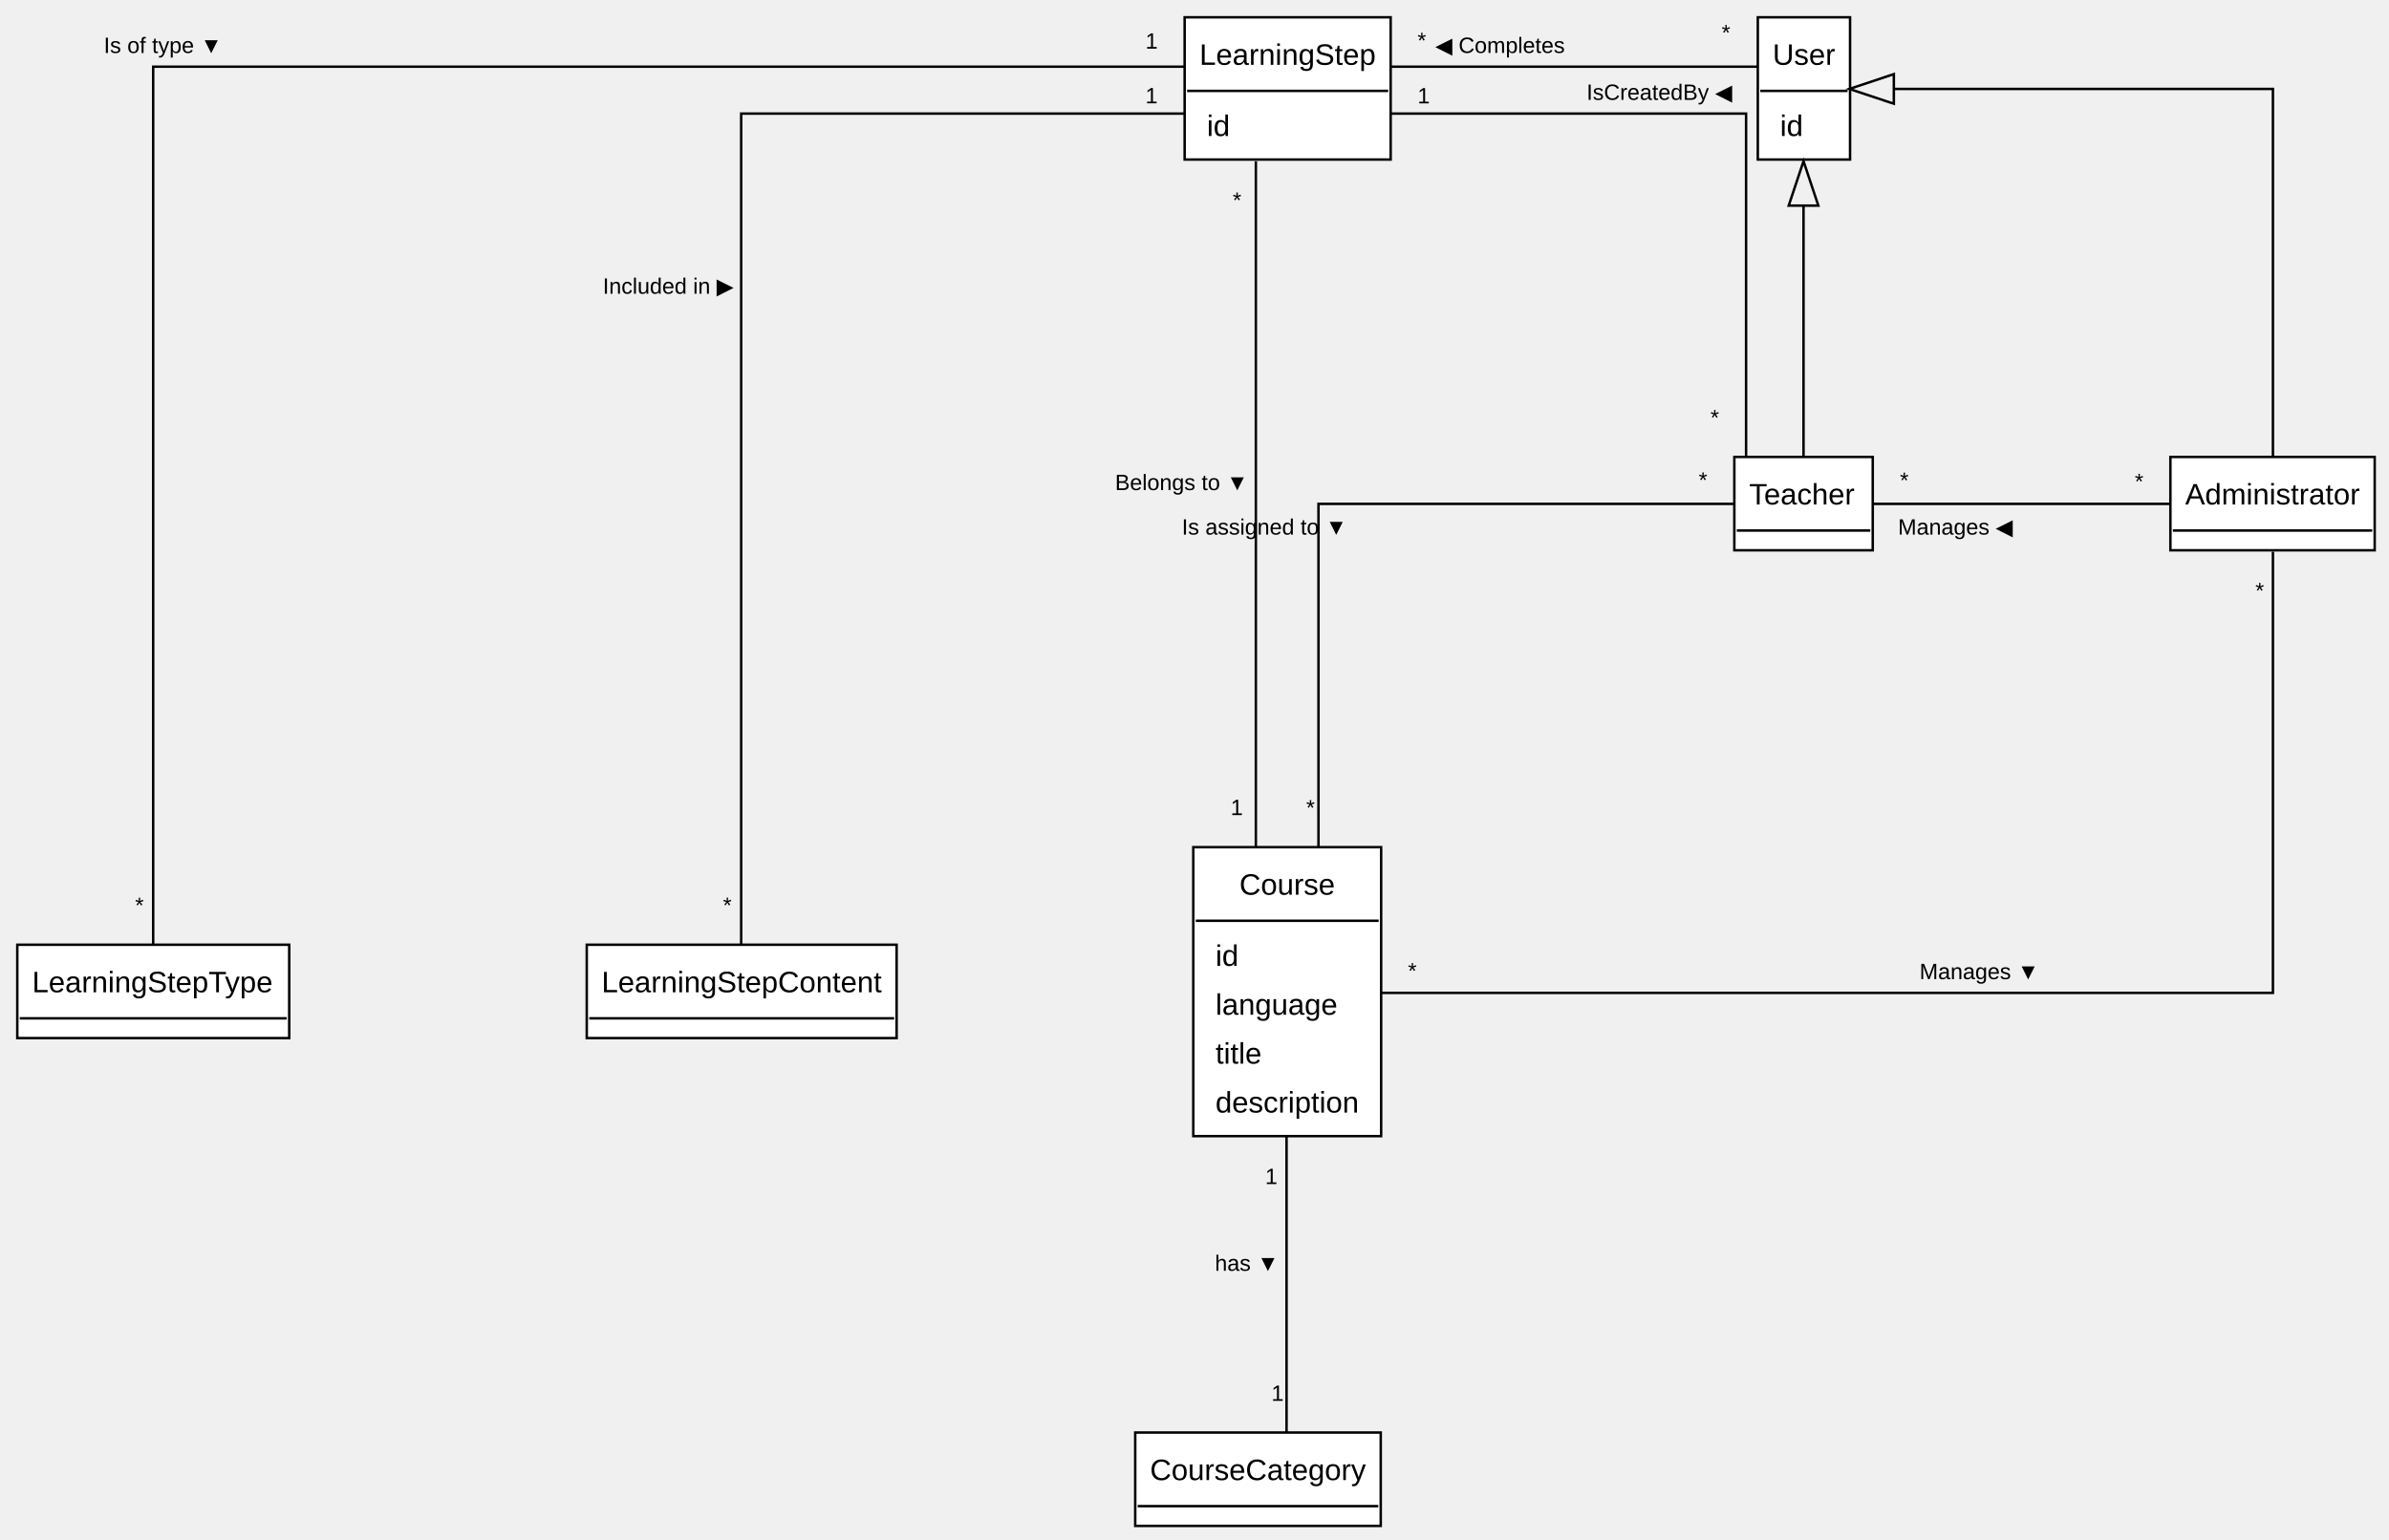
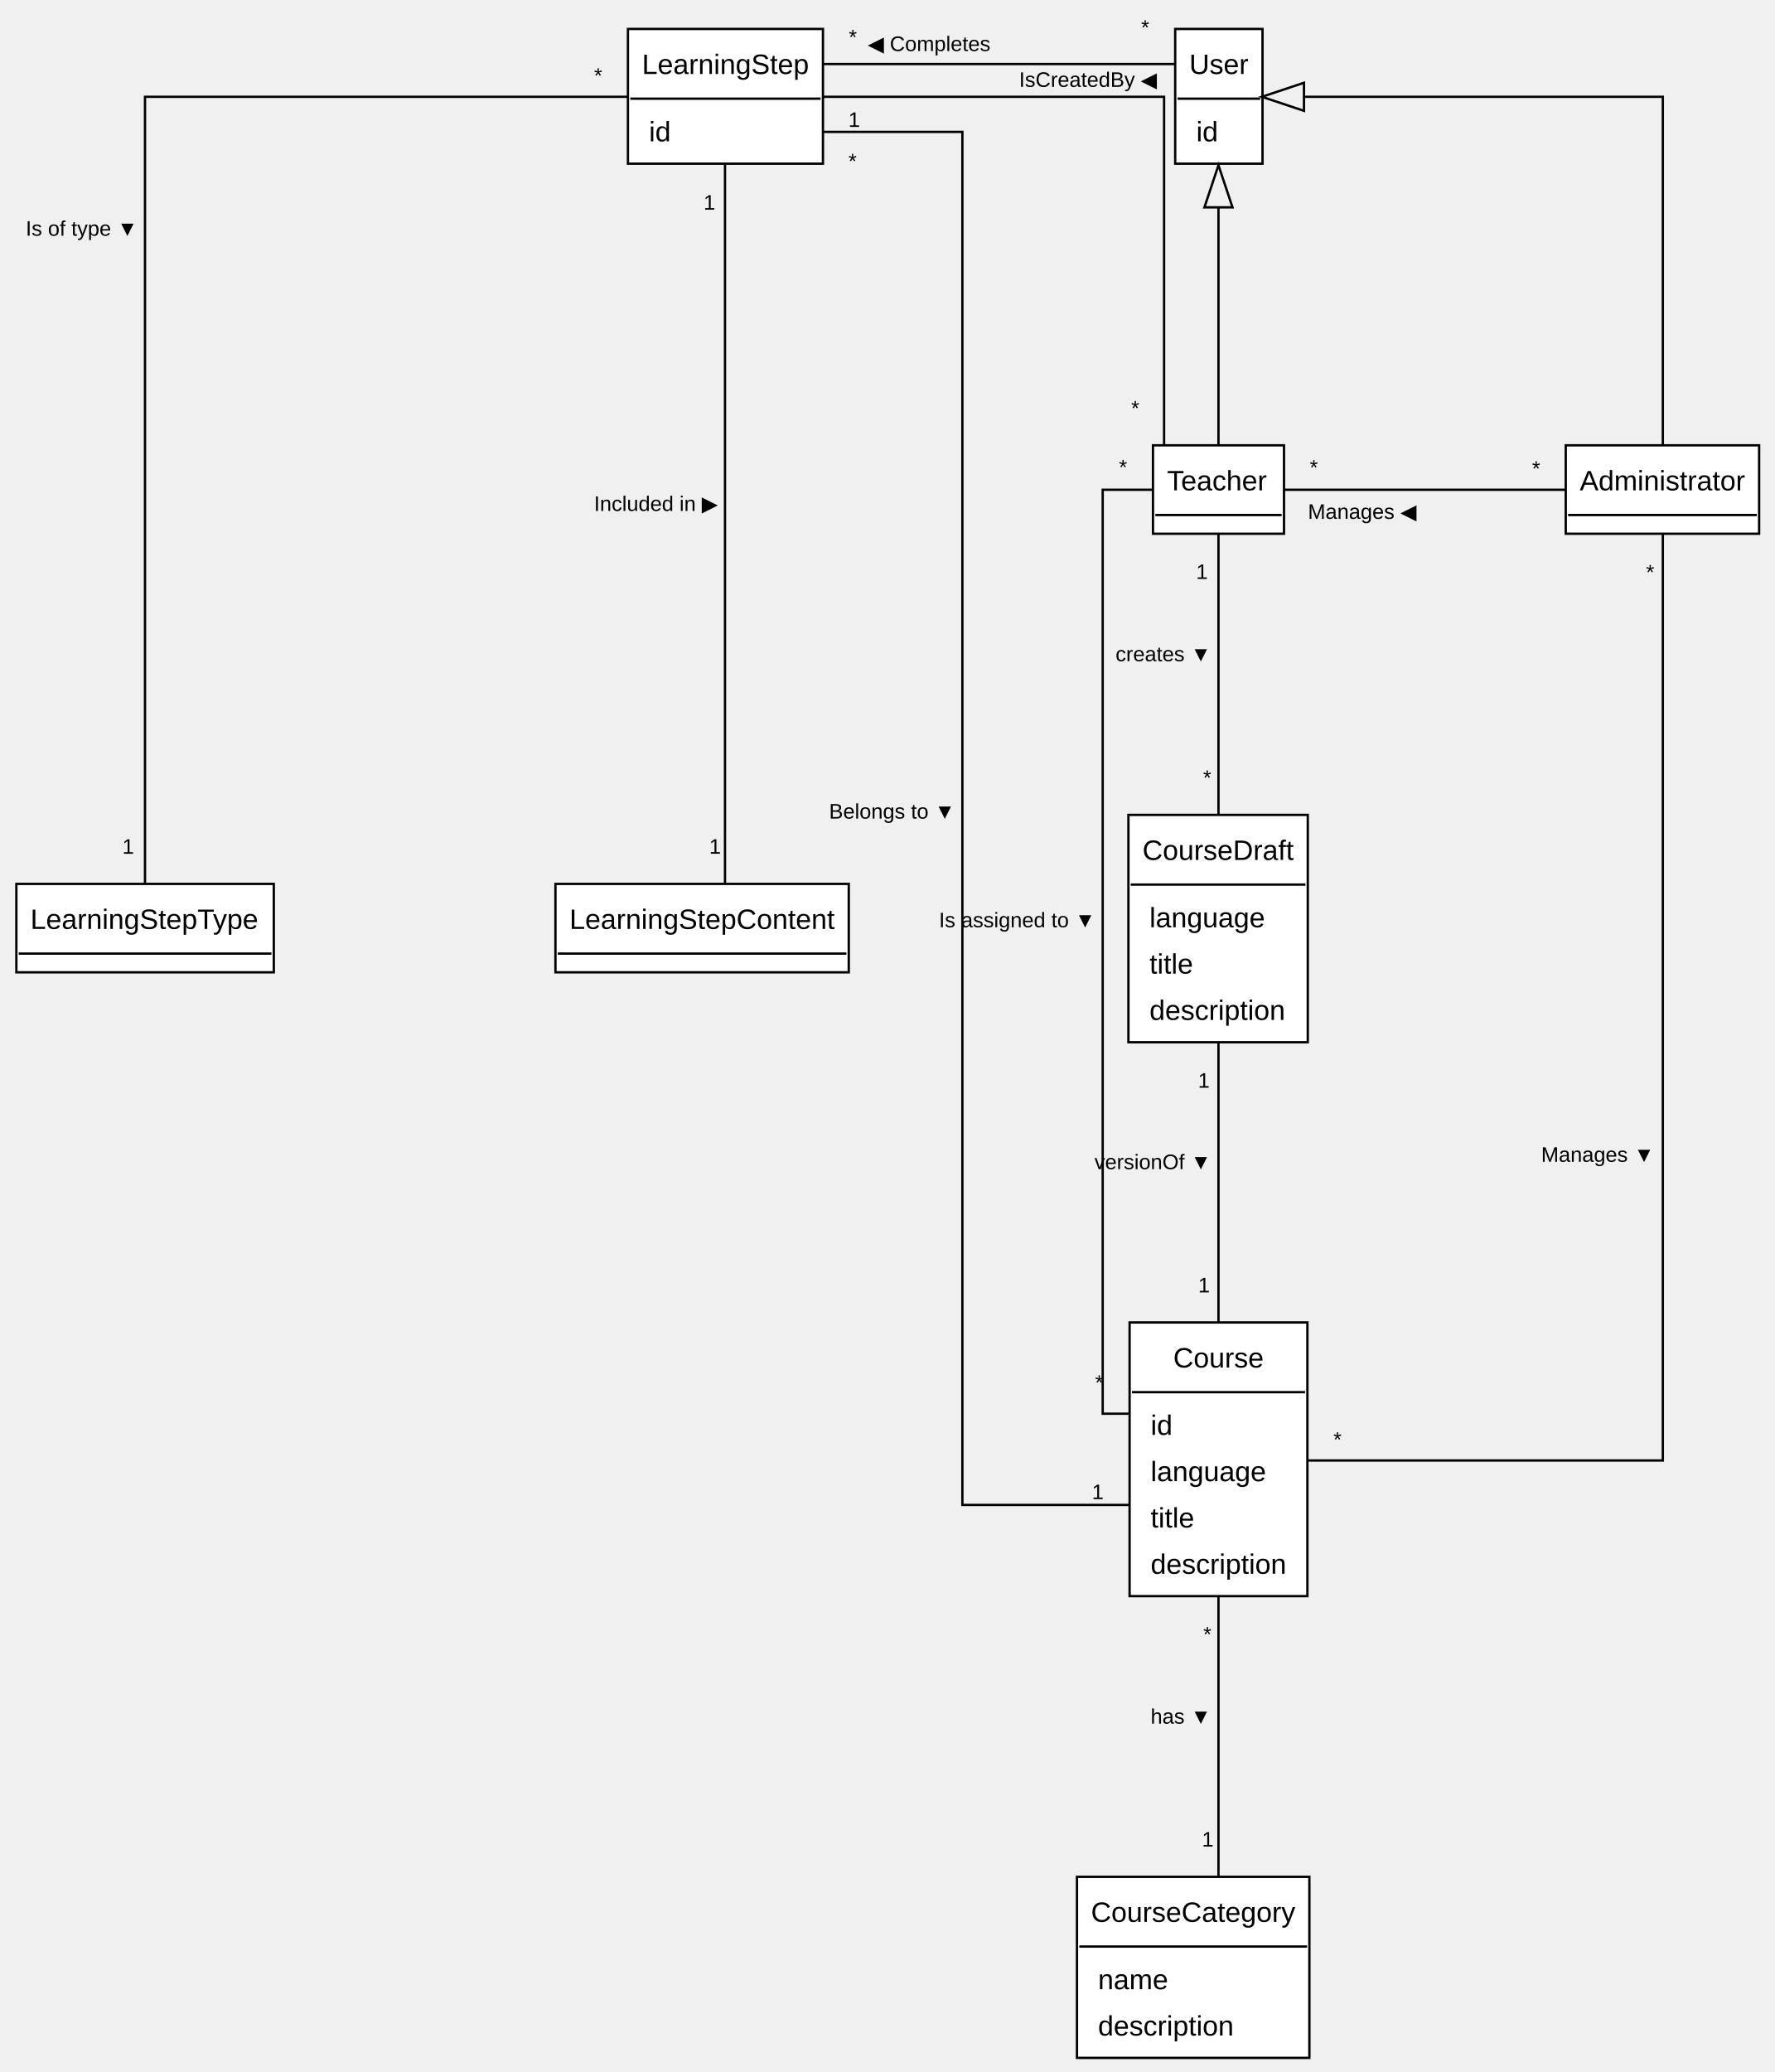
- <svg xmlns="http://www.w3.org/2000/svg" contentStyleType="text/css" data-diagram-type="CLASS" height="357.5px" preserveAspectRatio="none" style="width:554px;height:357px;background:#FFFFFF;" version="1.1" viewBox="0 0 554 357" width="554.583px" zoomAndPan="magnify">
+ <svg xmlns="http://www.w3.org/2000/svg" contentStyleType="text/css" data-diagram-type="CLASS" height="2030.417px" preserveAspectRatio="none" style="width:1739px;height:2030px;background:#FFFFFF;" version="1.1" viewBox="0 0 1739 2030" width="1739.375px" zoomAndPan="magnify">
  <defs />
  <g>
    <g class="entity" data-entity="User" data-source-line="10" data-uid="ent0002" id="entity_User">
-       <rect fill="#FFFFFF" height="32.999" style="stroke:#000000;stroke-width:0.573;" width="21.39" x="407.63" y="4.01" />
-       <text fill="#000000" font-family="Arial" font-size="6.875" lengthAdjust="spacing" textLength="14.515" x="411.068" y="15.042">User</text>
-       <line style="stroke:#000000;stroke-width:0.573;" x1="408.203" x2="428.448" y1="21.083" y2="21.083" />
-       <text fill="#000000" font-family="Arial" font-size="6.875" lengthAdjust="spacing" textLength="5.351" x="412.786" y="31.542">id</text>
+       <rect fill="#FFFFFF" height="131.995" style="stroke:#000000;stroke-width:2.292;" width="85.561" x="1151.562" y="28.373" />
+       <text fill="#000000" font-family="Arial" font-size="27.5" lengthAdjust="spacing" textLength="58.062" x="1165.312" y="72.501">User</text>
+       <line style="stroke:#000000;stroke-width:2.292;" x1="1153.854" x2="1234.832" y1="96.662" y2="96.662" />
+       <text fill="#000000" font-family="Arial" font-size="27.5" lengthAdjust="spacing" textLength="21.404" x="1172.188" y="138.499">id</text>
    </g>
    <g class="entity" data-entity="Teacher" data-source-line="11" data-uid="ent0003" id="entity_Teacher">
-       <rect fill="#FFFFFF" height="21.656" style="stroke:#000000;stroke-width:0.573;" width="32.096" x="402.188" y="105.99" />
-       <text fill="#000000" font-family="Arial" font-size="6.875" lengthAdjust="spacing" textLength="25.221" x="405.625" y="117.022">Teacher</text>
-       <line style="stroke:#000000;stroke-width:0.573;" x1="402.76" x2="433.71" y1="123.062" y2="123.062" />
+       <rect fill="#FFFFFF" height="86.622" style="stroke:#000000;stroke-width:2.292;" width="128.383" x="1129.792" y="436.29" />
+       <text fill="#000000" font-family="Arial" font-size="27.5" lengthAdjust="spacing" textLength="100.883" x="1143.542" y="480.418">Teacher</text>
+       <line style="stroke:#000000;stroke-width:2.292;" x1="1132.083" x2="1255.883" y1="504.579" y2="504.579" />
    </g>
    <g class="entity" data-entity="Administrator" data-source-line="12" data-uid="ent0004" id="entity_Administrator">
-       <rect fill="#FFFFFF" height="21.656" style="stroke:#000000;stroke-width:0.573;" width="47.373" x="503.307" y="105.99" />
-       <text fill="#000000" font-family="Arial" font-size="6.875" lengthAdjust="spacing" textLength="40.498" x="506.745" y="117.022">Administrator</text>
-       <line style="stroke:#000000;stroke-width:0.573;" x1="503.88" x2="550.107" y1="123.062" y2="123.062" />
+       <rect fill="#FFFFFF" height="86.622" style="stroke:#000000;stroke-width:2.292;" width="189.492" x="1534.271" y="436.29" />
+       <text fill="#000000" font-family="Arial" font-size="27.5" lengthAdjust="spacing" textLength="161.992" x="1548.021" y="480.418">Administrator</text>
+       <line style="stroke:#000000;stroke-width:2.292;" x1="1536.562" x2="1721.471" y1="504.579" y2="504.579" />
    </g>
    <g class="entity" data-entity="Course" data-source-line="21" data-uid="ent0005" id="entity_Course">
-       <rect fill="#FFFFFF" height="67.028" style="stroke:#000000;stroke-width:0.573;" width="43.56" x="276.719" y="196.51" />
-       <text fill="#000000" font-family="Arial" font-size="6.875" lengthAdjust="spacing" textLength="22.163" x="287.417" y="207.542">Course</text>
-       <line style="stroke:#000000;stroke-width:0.573;" x1="277.292" x2="319.705" y1="213.583" y2="213.583" />
-       <text fill="#000000" font-family="Arial" font-size="6.875" lengthAdjust="spacing" textLength="5.351" x="281.875" y="224.042">id</text>
-       <text fill="#000000" font-family="Arial" font-size="6.875" lengthAdjust="spacing" textLength="28.292" x="281.875" y="235.385">language</text>
-       <text fill="#000000" font-family="Arial" font-size="6.875" lengthAdjust="spacing" textLength="10.698" x="281.875" y="246.728">title</text>
-       <text fill="#000000" font-family="Arial" font-size="6.875" lengthAdjust="spacing" textLength="33.247" x="281.875" y="258.071">description</text>
+       <rect fill="#FFFFFF" height="268.112" style="stroke:#000000;stroke-width:2.292;" width="174.238" x="1106.875" y="1295.665" />
+       <text fill="#000000" font-family="Arial" font-size="27.5" lengthAdjust="spacing" textLength="88.65" x="1149.669" y="1339.793">Course</text>
+       <line style="stroke:#000000;stroke-width:2.292;" x1="1109.167" x2="1278.822" y1="1363.954" y2="1363.954" />
+       <text fill="#000000" font-family="Arial" font-size="27.5" lengthAdjust="spacing" textLength="21.404" x="1127.5" y="1405.791">id</text>
+       <text fill="#000000" font-family="Arial" font-size="27.5" lengthAdjust="spacing" textLength="113.169" x="1127.5" y="1451.163">language</text>
+       <text fill="#000000" font-family="Arial" font-size="27.5" lengthAdjust="spacing" textLength="42.794" x="1127.5" y="1496.535">title</text>
+       <text fill="#000000" font-family="Arial" font-size="27.5" lengthAdjust="spacing" textLength="132.988" x="1127.5" y="1541.908">description</text>
    </g>
-     <g class="entity" data-entity="LearningStep" data-source-line="22" data-uid="ent0006" id="entity_LearningStep">
-       <rect fill="#FFFFFF" height="32.999" style="stroke:#000000;stroke-width:0.573;" width="47.776" x="274.714" y="4.01" />
-       <text fill="#000000" font-family="Arial" font-size="6.875" lengthAdjust="spacing" textLength="40.901" x="278.151" y="15.042">LearningStep</text>
-       <line style="stroke:#000000;stroke-width:0.573;" x1="275.286" x2="321.916" y1="21.083" y2="21.083" />
-       <text fill="#000000" font-family="Arial" font-size="6.875" lengthAdjust="spacing" textLength="5.351" x="279.87" y="31.542">id</text>
+     <g class="entity" data-entity="CourseDraft" data-source-line="22" data-uid="ent0006" id="entity_CourseDraft">
+       <rect fill="#FFFFFF" height="222.739" style="stroke:#000000;stroke-width:2.292;" width="175.742" x="1105.729" y="798.374" />
+       <text fill="#000000" font-family="Arial" font-size="27.5" lengthAdjust="spacing" textLength="148.242" x="1119.479" y="842.501">CourseDraft</text>
+       <line style="stroke:#000000;stroke-width:2.292;" x1="1108.021" x2="1279.18" y1="866.663" y2="866.663" />
+       <text fill="#000000" font-family="Arial" font-size="27.5" lengthAdjust="spacing" textLength="113.169" x="1126.354" y="908.499">language</text>
+       <text fill="#000000" font-family="Arial" font-size="27.5" lengthAdjust="spacing" textLength="42.794" x="1126.354" y="953.871">title</text>
+       <text fill="#000000" font-family="Arial" font-size="27.5" lengthAdjust="spacing" textLength="132.988" x="1126.354" y="999.244">description</text>
    </g>
-     <g class="entity" data-entity="CourseCategory" data-source-line="23" data-uid="ent0007" id="entity_CourseCategory">
-       <rect fill="#FFFFFF" height="21.656" style="stroke:#000000;stroke-width:0.573;" width="56.934" x="263.255" y="332.292" />
-       <text fill="#000000" font-family="Arial" font-size="6.875" lengthAdjust="spacing" textLength="50.059" x="266.693" y="343.324">CourseCategory</text>
-       <line style="stroke:#000000;stroke-width:0.573;" x1="263.828" x2="319.616" y1="349.364" y2="349.364" />
+     <g class="entity" data-entity="LearningStep" data-source-line="23" data-uid="ent0007" id="entity_LearningStep">
+       <rect fill="#FFFFFF" height="131.995" style="stroke:#000000;stroke-width:2.292;" width="191.103" x="615.312" y="28.373" />
+       <text fill="#000000" font-family="Arial" font-size="27.5" lengthAdjust="spacing" textLength="163.603" x="629.062" y="72.501">LearningStep</text>
+       <line style="stroke:#000000;stroke-width:2.292;" x1="617.604" x2="804.124" y1="96.662" y2="96.662" />
+       <text fill="#000000" font-family="Arial" font-size="27.5" lengthAdjust="spacing" textLength="21.404" x="635.938" y="138.499">id</text>
    </g>
-     <g class="entity" data-entity="LearningStepType" data-source-line="24" data-uid="ent0008" id="entity_LearningStepType">
-       <rect fill="#FFFFFF" height="21.656" style="stroke:#000000;stroke-width:0.573;" width="63.06" x="4.01" y="219.141" />
-       <text fill="#000000" font-family="Arial" font-size="6.875" lengthAdjust="spacing" textLength="56.185" x="7.448" y="230.173">LearningStepType</text>
-       <line style="stroke:#000000;stroke-width:0.573;" x1="4.583" x2="66.498" y1="236.213" y2="236.213" />
+     <g class="entity" data-entity="CourseCategory" data-source-line="24" data-uid="ent0008" id="entity_CourseCategory">
+       <rect fill="#FFFFFF" height="177.367" style="stroke:#000000;stroke-width:2.292;" width="227.734" x="1055.312" y="1838.79" />
+       <text fill="#000000" font-family="Arial" font-size="27.5" lengthAdjust="spacing" textLength="200.234" x="1069.062" y="1882.918">CourseCategory</text>
+       <line style="stroke:#000000;stroke-width:2.292;" x1="1057.604" x2="1280.755" y1="1907.079" y2="1907.079" />
+       <text fill="#000000" font-family="Arial" font-size="27.5" lengthAdjust="spacing" textLength="68.79" x="1075.938" y="1948.916">name</text>
+       <text fill="#000000" font-family="Arial" font-size="27.5" lengthAdjust="spacing" textLength="132.988" x="1075.938" y="1994.288">description</text>
    </g>
-     <g class="entity" data-entity="LearningStepContent" data-source-line="25" data-uid="ent0009" id="entity_LearningStepContent">
-       <rect fill="#FFFFFF" height="21.656" style="stroke:#000000;stroke-width:0.573;" width="71.855" x="136.068" y="219.141" />
-       <text fill="#000000" font-family="Arial" font-size="6.875" lengthAdjust="spacing" textLength="64.98" x="139.505" y="230.173">LearningStepContent</text>
-       <line style="stroke:#000000;stroke-width:0.573;" x1="136.641" x2="207.35" y1="236.213" y2="236.213" />
+     <g class="entity" data-entity="LearningStepType" data-source-line="25" data-uid="ent0009" id="entity_LearningStepType">
+       <rect fill="#FFFFFF" height="86.622" style="stroke:#000000;stroke-width:2.292;" width="252.24" x="16.042" y="865.978" />
+       <text fill="#000000" font-family="Arial" font-size="27.5" lengthAdjust="spacing" textLength="224.74" x="29.792" y="910.106">LearningStepType</text>
+       <line style="stroke:#000000;stroke-width:2.292;" x1="18.333" x2="265.99" y1="934.267" y2="934.267" />
    </g>
-     <g class="link" data-entity-1="Teacher" data-entity-2="Course" data-source-line="43" data-uid="lnk10" id="link_Teacher_Course">
-       <path codeLine="43" d="M402.113,116.875 C371.009,116.875 305.748,116.875 305.748,116.875 C305.748,116.875 305.748,163.029 305.748,196.384" fill="none" id="Teacher-Course" style="stroke:#000000;stroke-width:0.573;" />
-       <text fill="#000000" font-family="Arial" font-size="5.156" lengthAdjust="spacing" textLength="38.352" x="274.072" y="124.003">Is assigned to ▼</text>
-       <text fill="#000000" font-family="Arial" font-size="5.156" lengthAdjust="spacing" textLength="2.007" x="393.92" y="113.129">*</text>
-       <text fill="#000000" font-family="Arial" font-size="5.156" lengthAdjust="spacing" textLength="2.007" x="302.898" y="189.127">*</text>
+     <g class="entity" data-entity="LearningStepContent" data-source-line="26" data-uid="ent0010" id="entity_LearningStepContent">
+       <rect fill="#FFFFFF" height="86.622" style="stroke:#000000;stroke-width:2.292;" width="287.421" x="544.271" y="865.978" />
+       <text fill="#000000" font-family="Arial" font-size="27.5" lengthAdjust="spacing" textLength="259.921" x="558.021" y="910.106">LearningStepContent</text>
+       <line style="stroke:#000000;stroke-width:2.292;" x1="546.562" x2="829.4" y1="934.267" y2="934.267" />
    </g>
-     <g class="link" data-entity-1="LearningStep" data-entity-2="Teacher" data-source-line="44" data-uid="lnk11" id="link_LearningStep_Teacher">
-       <path codeLine="44" d="M322.375,26.354 C353.747,26.354 404.909,26.354 404.909,26.354 C404.909,26.354 404.909,81.881 404.909,105.955" fill="none" id="LearningStep-Teacher" style="stroke:#000000;stroke-width:0.573;" />
-       <text fill="#000000" font-family="Arial" font-size="5.156" lengthAdjust="spacing" textLength="33.672" x="367.921" y="23.17">IsCreatedBy ◀</text>
-       <text fill="#000000" font-family="Arial" font-size="5.156" lengthAdjust="spacing" textLength="2.868" x="328.721" y="23.977">1</text>
-       <text fill="#000000" font-family="Arial" font-size="5.156" lengthAdjust="spacing" textLength="2.007" x="396.645" y="98.644">*</text>
+     <g class="link" data-entity-1="Teacher" data-entity-2="Course" data-source-line="55" data-uid="lnk11" id="link_Teacher_Course">
+       <path codeLine="55" d="M1129.287,479.832 C1103.804,479.832 1080.521,479.832 1080.521,479.832 C1080.521,479.832 1080.521,1385.04 1080.521,1385.04 C1080.521,1385.04 1091.59,1385.04 1106.829,1385.04" fill="none" id="Teacher-Course" style="stroke:#000000;stroke-width:2.292;" />
+       <text fill="#000000" font-family="Arial" font-size="20.625" lengthAdjust="spacing" textLength="153.409" x="920.104" y="908.47">Is assigned to ▼</text>
+       <text fill="#000000" font-family="Arial" font-size="20.625" lengthAdjust="spacing" textLength="8.026" x="1096.464" y="464.85">*</text>
+       <text fill="#000000" font-family="Arial" font-size="20.625" lengthAdjust="spacing" textLength="8.026" x="1073.093" y="1361.68">*</text>
    </g>
-     <g class="link" data-entity-1="Administrator" data-entity-2="Course" data-source-line="45" data-uid="lnk12" id="link_Administrator_Course">
-       <path codeLine="45" d="M527.083,127.961 C527.083,156.504 527.083,230.312 527.083,230.312 C527.083,230.312 377.621,230.312 320.409,230.312" fill="none" id="Administrator-Course" style="stroke:#000000;stroke-width:0.573;" />
-       <text fill="#000000" font-family="Arial" font-size="5.156" lengthAdjust="spacing" textLength="27.748" x="445.133" y="227.128">Manages ▼</text>
-       <text fill="#000000" font-family="Arial" font-size="5.156" lengthAdjust="spacing" textLength="2.007" x="523.016" y="138.77">*</text>
-       <text fill="#000000" font-family="Arial" font-size="5.156" lengthAdjust="spacing" textLength="2.007" x="326.516" y="226.954">*</text>
+     <g class="link" data-entity-1="LearningStep" data-entity-2="Teacher" data-source-line="56" data-uid="lnk12" id="link_LearningStep_Teacher">
+       <path codeLine="56" d="M805.91,94.832 C932.663,94.832 1140.677,94.832 1140.677,94.832 C1140.677,94.832 1140.677,334.54 1140.677,435.671" fill="none" id="LearningStep-Teacher" style="stroke:#000000;stroke-width:2.292;" />
+       <text fill="#000000" font-family="Arial" font-size="20.625" lengthAdjust="spacing" textLength="134.687" x="998.594" y="85.12">IsCreatedBy ◀</text>
+       <text fill="#000000" font-family="Arial" font-size="20.625" lengthAdjust="spacing" textLength="11.471" x="831.289" y="124.352">1</text>
+       <text fill="#000000" font-family="Arial" font-size="20.625" lengthAdjust="spacing" textLength="8.026" x="1108.408" y="407.053">*</text>
    </g>
-     <g class="link" data-entity-1="LearningStep" data-entity-2="Course" data-source-line="46" data-uid="lnk13" id="link_LearningStep_Course">
-       <path codeLine="46" d="M291.231,37.406 C291.231,71.809 291.231,150.912 291.231,196.327" fill="none" id="LearningStep-Course" style="stroke:#000000;stroke-width:0.573;" />
-       <text fill="#000000" font-family="Arial" font-size="5.156" lengthAdjust="spacing" textLength="30.902" x="258.575" y="113.679">Belongs to ▼</text>
-       <text fill="#000000" font-family="Arial" font-size="5.156" lengthAdjust="spacing" textLength="2.007" x="285.863" y="48.209">*</text>
-       <text fill="#000000" font-family="Arial" font-size="5.156" lengthAdjust="spacing" textLength="2.868" x="285.378" y="189.062">1</text>
+     <g class="link" data-entity-1="Administrator" data-entity-2="Course" data-source-line="57" data-uid="lnk13" id="link_Administrator_Course">
+       <path codeLine="57" d="M1629.375,523.786 C1629.375,710.832 1629.375,1430.873 1629.375,1430.873 C1629.375,1430.873 1409.306,1430.873 1282.073,1430.873" fill="none" id="Administrator-Course" style="stroke:#000000;stroke-width:2.292;" />
+       <text fill="#000000" font-family="Arial" font-size="20.625" lengthAdjust="spacing" textLength="110.99" x="1510.208" y="1138.255">Manages ▼</text>
+       <text fill="#000000" font-family="Arial" font-size="20.625" lengthAdjust="spacing" textLength="8.026" x="1612.987" y="567.703">*</text>
+       <text fill="#000000" font-family="Arial" font-size="20.625" lengthAdjust="spacing" textLength="8.026" x="1306.576" y="1417.439">*</text>
    </g>
-     <g class="link" data-entity-1="LearningStep" data-entity-2="LearningStepType" data-source-line="47" data-uid="lnk15" id="link_LearningStep_LearningStepType">
-       <path codeLine="47" d="M274.691,15.469 C209.957,15.469 35.521,15.469 35.521,15.469 C35.521,15.469 35.521,175.37 35.521,219.089" fill="none" id="LearningStep-LearningStepType" style="stroke:#000000;stroke-width:0.573;" />
-       <text fill="#000000" font-family="Arial" font-size="5.156" lengthAdjust="spacing" textLength="27.458" x="24.074" y="12.284">Is of type ▼</text>
-       <text fill="#000000" font-family="Arial" font-size="5.156" lengthAdjust="spacing" textLength="2.868" x="265.625" y="11.28">1</text>
-       <text fill="#000000" font-family="Arial" font-size="5.156" lengthAdjust="spacing" textLength="2.007" x="31.332" y="211.773">*</text>
+     <g class="link" data-entity-1="LearningStep" data-entity-2="Course" data-source-line="58" data-uid="lnk14" id="link_LearningStep_Course">
+       <path codeLine="58" d="M805.704,129.207 C869.94,129.207 943.021,129.207 943.021,129.207 C943.021,129.207 943.021,1474.415 943.021,1474.415 C943.021,1474.415 1033.84,1474.415 1106.188,1474.415" fill="none" id="LearningStep-Course" style="stroke:#000000;stroke-width:2.292;" />
+       <text fill="#000000" font-family="Arial" font-size="20.625" lengthAdjust="spacing" textLength="123.609" x="812.396" y="801.999">Belongs to ▼</text>
+       <text fill="#000000" font-family="Arial" font-size="20.625" lengthAdjust="spacing" textLength="8.026" x="831.412" y="164.97">*</text>
+       <text fill="#000000" font-family="Arial" font-size="20.625" lengthAdjust="spacing" textLength="11.471" x="1069.97" y="1468.736">1</text>
    </g>
-     <g class="link" data-entity-1="LearningStep" data-entity-2="LearningStepContent" data-source-line="48" data-uid="lnk17" id="link_LearningStep_LearningStepContent">
-       <path codeLine="48" d="M274.673,26.354 C237.995,26.354 171.875,26.354 171.875,26.354 C171.875,26.354 171.875,176.773 171.875,219.078" fill="none" id="LearningStep-LearningStepContent" style="stroke:#000000;stroke-width:0.573;" />
-       <text fill="#000000" font-family="Arial" font-size="5.156" lengthAdjust="spacing" textLength="30.24" x="139.792" y="68.132">Included in ▶</text>
-       <text fill="#000000" font-family="Arial" font-size="5.156" lengthAdjust="spacing" textLength="2.868" x="265.605" y="23.968">1</text>
-       <text fill="#000000" font-family="Arial" font-size="5.156" lengthAdjust="spacing" textLength="2.007" x="167.655" y="211.758">*</text>
+     <g class="link" data-entity-1="LearningStep" data-entity-2="LearningStepType" data-source-line="59" data-uid="lnk16" id="link_LearningStep_LearningStepType">
+       <path codeLine="59" d="M615.29,94.832 C453.498,94.832 142.083,94.832 142.083,94.832 C142.083,94.832 142.083,696.509 142.083,865.726" fill="none" id="LearningStep-LearningStepType" style="stroke:#000000;stroke-width:2.292;" />
+       <text fill="#000000" font-family="Arial" font-size="20.625" lengthAdjust="spacing" textLength="109.832" x="25.208" y="230.938">Is of type ▼</text>
+       <text fill="#000000" font-family="Arial" font-size="20.625" lengthAdjust="spacing" textLength="8.026" x="582.123" y="81.165">*</text>
+       <text fill="#000000" font-family="Arial" font-size="20.625" lengthAdjust="spacing" textLength="11.471" x="119.868" y="836.447">1</text>
    </g>
-     <g class="link" data-entity-1="User" data-entity-2="Teacher" data-source-line="49" data-uid="lnk19" id="link_User_Teacher">
-       <path codeLine="49" d="M418.229,47.701 C418.229,67.415 418.229,89.249 418.229,105.978" fill="none" id="User-backto-Teacher" style="stroke:#000000;stroke-width:0.573;" />
-       <polygon fill="none" points="418.229,37.389,414.792,47.701,421.667,47.701,418.229,37.389" style="stroke:#000000;stroke-width:0.573;" />
+     <g class="link" data-entity-1="LearningStep" data-entity-2="LearningStepContent" data-source-line="60" data-uid="lnk18" id="link_LearningStep_LearningStepContent">
+       <path codeLine="60" d="M710.417,161.496 C710.417,322.623 710.417,729.876 710.417,865.107" fill="none" id="LearningStep-LearningStepContent" style="stroke:#000000;stroke-width:2.292;" />
+       <text fill="#000000" font-family="Arial" font-size="20.625" lengthAdjust="spacing" textLength="120.96" x="582.083" y="500.576">Included in ▶</text>
+       <text fill="#000000" font-family="Arial" font-size="20.625" lengthAdjust="spacing" textLength="11.471" x="689.393" y="205.426">1</text>
+       <text fill="#000000" font-family="Arial" font-size="20.625" lengthAdjust="spacing" textLength="11.471" x="694.973" y="836.415">1</text>
    </g>
-     <g class="link" data-entity-1="User" data-entity-2="Administrator" data-source-line="50" data-uid="lnk21" id="link_User_Administrator">
-       <path codeLine="50" d="M439.175,20.625 C466.566,20.625 527.083,20.625 527.083,20.625 C527.083,20.625 527.083,80.552 527.083,105.835" fill="none" id="User-backto-Administrator" style="stroke:#000000;stroke-width:0.573;" />
-       <polygon fill="none" points="428.863,20.625,439.175,24.062,439.175,17.188,428.863,20.625" style="stroke:#000000;stroke-width:0.573;" />
+     <g class="link" data-entity-1="User" data-entity-2="Teacher" data-source-line="61" data-uid="lnk20" id="link_User_Teacher">
+       <path codeLine="61" d="M1193.958,203.136 C1193.958,281.992 1193.958,369.328 1193.958,436.244" fill="none" id="User-backto-Teacher" style="stroke:#000000;stroke-width:2.292;" />
+       <polygon fill="none" points="1193.958,161.886,1180.208,203.136,1207.708,203.136,1193.958,161.886" style="stroke:#000000;stroke-width:2.292;" />
    </g>
-     <g class="link" data-entity-1="LearningStep" data-entity-2="User" data-source-line="51" data-uid="lnk23" id="link_LearningStep_User">
-       <path codeLine="51" d="M322.288,15.469 C348.207,15.469 388.5,15.469 407.556,15.469" fill="none" id="LearningStep-User" style="stroke:#000000;stroke-width:0.573;" />
-       <text fill="#000000" font-family="Arial" font-size="5.156" lengthAdjust="spacing" textLength="29.945" x="332.836" y="12.284">◀ Completes</text>
-       <text fill="#000000" font-family="Arial" font-size="5.156" lengthAdjust="spacing" textLength="2.007" x="328.711" y="11.161">*</text>
-       <text fill="#000000" font-family="Arial" font-size="5.156" lengthAdjust="spacing" textLength="2.007" x="399.249" y="9.345">*</text>
+     <g class="link" data-entity-1="User" data-entity-2="Administrator" data-source-line="62" data-uid="lnk22" id="link_User_Administrator">
+       <path codeLine="62" d="M1277.742,94.832 C1387.306,94.832 1629.375,94.832 1629.375,94.832 C1629.375,94.832 1629.375,334.54 1629.375,435.671" fill="none" id="User-backto-Administrator" style="stroke:#000000;stroke-width:2.292;" />
+       <polygon fill="none" points="1236.492,94.832,1277.742,108.582,1277.742,81.082,1236.492,94.832" style="stroke:#000000;stroke-width:2.292;" />
    </g>
-     <g class="link" data-entity-1="Teacher" data-entity-2="Administrator" data-source-line="52" data-uid="lnk25" id="link_Teacher_Administrator">
-       <path codeLine="52" d="M434.294,116.875 C452.507,116.875 482.384,116.875 503.302,116.875" fill="none" id="Teacher-Administrator" style="stroke:#000000;stroke-width:0.573;" />
-       <text fill="#000000" font-family="Arial" font-size="5.156" lengthAdjust="spacing" textLength="26.511" x="440.149" y="124.003">Manages ◀</text>
-       <text fill="#000000" font-family="Arial" font-size="5.156" lengthAdjust="spacing" textLength="2.007" x="440.59" y="113.185">*</text>
-       <text fill="#000000" font-family="Arial" font-size="5.156" lengthAdjust="spacing" textLength="2.007" x="495.047" y="113.448">*</text>
+     <g class="link" data-entity-1="LearningStep" data-entity-2="User" data-source-line="63" data-uid="lnk24" id="link_LearningStep_User">
+       <path codeLine="63" d="M805.956,62.748 C910.823,62.748 1074.471,62.748 1151.356,62.748" fill="none" id="LearningStep-User" style="stroke:#000000;stroke-width:2.292;" />
+       <text fill="#000000" font-family="Arial" font-size="20.625" lengthAdjust="spacing" textLength="119.782" x="850.323" y="50.011">◀ Completes</text>
+       <text fill="#000000" font-family="Arial" font-size="20.625" lengthAdjust="spacing" textLength="8.026" x="831.709" y="43.476">*</text>
+       <text fill="#000000" font-family="Arial" font-size="20.625" lengthAdjust="spacing" textLength="8.026" x="1118.164" y="34.029">*</text>
    </g>
-     <g class="link" data-entity-1="Course" data-entity-2="CourseCategory" data-source-line="53" data-uid="lnk26" id="link_Course_CourseCategory">
-       <path codeLine="53" d="M298.346,263.668 C298.346,286.991 298.346,316.571 298.346,332.257" fill="none" id="Course-CourseCategory" style="stroke:#000000;stroke-width:0.573;" />
-       <text fill="#000000" font-family="Arial" font-size="5.156" lengthAdjust="spacing" textLength="14.849" x="281.732" y="294.778">has ▼</text>
-       <text fill="#000000" font-family="Arial" font-size="5.156" lengthAdjust="spacing" textLength="2.868" x="293.381" y="274.654">1</text>
-       <text fill="#000000" font-family="Arial" font-size="5.156" lengthAdjust="spacing" textLength="2.868" x="294.827" y="324.946">1</text>
+     <g class="link" data-entity-1="Teacher" data-entity-2="Administrator" data-source-line="64" data-uid="lnk26" id="link_Teacher_Administrator">
+       <path codeLine="64" d="M1258.217,479.832 C1331.069,479.832 1450.579,479.832 1534.248,479.832" fill="none" id="Teacher-Administrator" style="stroke:#000000;stroke-width:2.292;" />
+       <text fill="#000000" font-family="Arial" font-size="20.625" lengthAdjust="spacing" textLength="106.046" x="1281.638" y="508.344">Manages ◀</text>
+       <text fill="#000000" font-family="Arial" font-size="20.625" lengthAdjust="spacing" textLength="8.026" x="1283.403" y="465.071">*</text>
+       <text fill="#000000" font-family="Arial" font-size="20.625" lengthAdjust="spacing" textLength="8.026" x="1501.23" y="466.122">*</text>
+     </g>
+     <g class="link" data-entity-1="Course" data-entity-2="CourseCategory" data-source-line="65" data-uid="lnk27" id="link_Course_CourseCategory">
+       <path codeLine="65" d="M1193.958,1564.294 C1193.958,1651.469 1193.958,1762.501 1193.958,1838.607" fill="none" id="Course-CourseCategory" style="stroke:#000000;stroke-width:2.292;" />
+       <text fill="#000000" font-family="Arial" font-size="20.625" lengthAdjust="spacing" textLength="59.398" x="1127.5" y="1688.713">has ▼</text>
+       <text fill="#000000" font-family="Arial" font-size="20.625" lengthAdjust="spacing" textLength="8.026" x="1179.078" y="1608.242">*</text>
+       <text fill="#000000" font-family="Arial" font-size="20.625" lengthAdjust="spacing" textLength="11.471" x="1177.795" y="1809.137">1</text>
+     </g>
+     <g class="link" data-entity-1="CourseDraft" data-entity-2="Course" data-source-line="66" data-uid="lnk28" id="link_CourseDraft_Course">
+       <path codeLine="66" d="M1193.958,1021.124 C1193.958,1101.424 1193.958,1210.14 1193.958,1295.23" fill="none" id="CourseDraft-Course" style="stroke:#000000;stroke-width:2.292;" />
+       <text fill="#000000" font-family="Arial" font-size="20.625" lengthAdjust="spacing" textLength="114.404" x="1072.5" y="1145.451">versionOf ▼</text>
+       <text fill="#000000" font-family="Arial" font-size="20.625" lengthAdjust="spacing" textLength="11.471" x="1173.904" y="1065.642">1</text>
+       <text fill="#000000" font-family="Arial" font-size="20.625" lengthAdjust="spacing" textLength="11.471" x="1174.085" y="1266.207">1</text>
+     </g>
+     <g class="link" data-entity-1="Teacher" data-entity-2="CourseDraft" data-source-line="67" data-uid="lnk29" id="link_Teacher_CourseDraft">
+       <path codeLine="67" d="M1193.958,523.396 C1193.958,587.196 1193.958,708.151 1193.958,797.755" fill="none" id="Teacher-CourseDraft" style="stroke:#000000;stroke-width:2.292;" />
+       <text fill="#000000" font-family="Arial" font-size="20.625" lengthAdjust="spacing" textLength="93.779" x="1093.125" y="647.838">creates ▼</text>
+       <text fill="#000000" font-family="Arial" font-size="20.625" lengthAdjust="spacing" textLength="11.471" x="1172.075" y="567.204">1</text>
+       <text fill="#000000" font-family="Arial" font-size="20.625" lengthAdjust="spacing" textLength="8.026" x="1178.889" y="769.039">*</text>
    </g>
  </g>
</svg>
